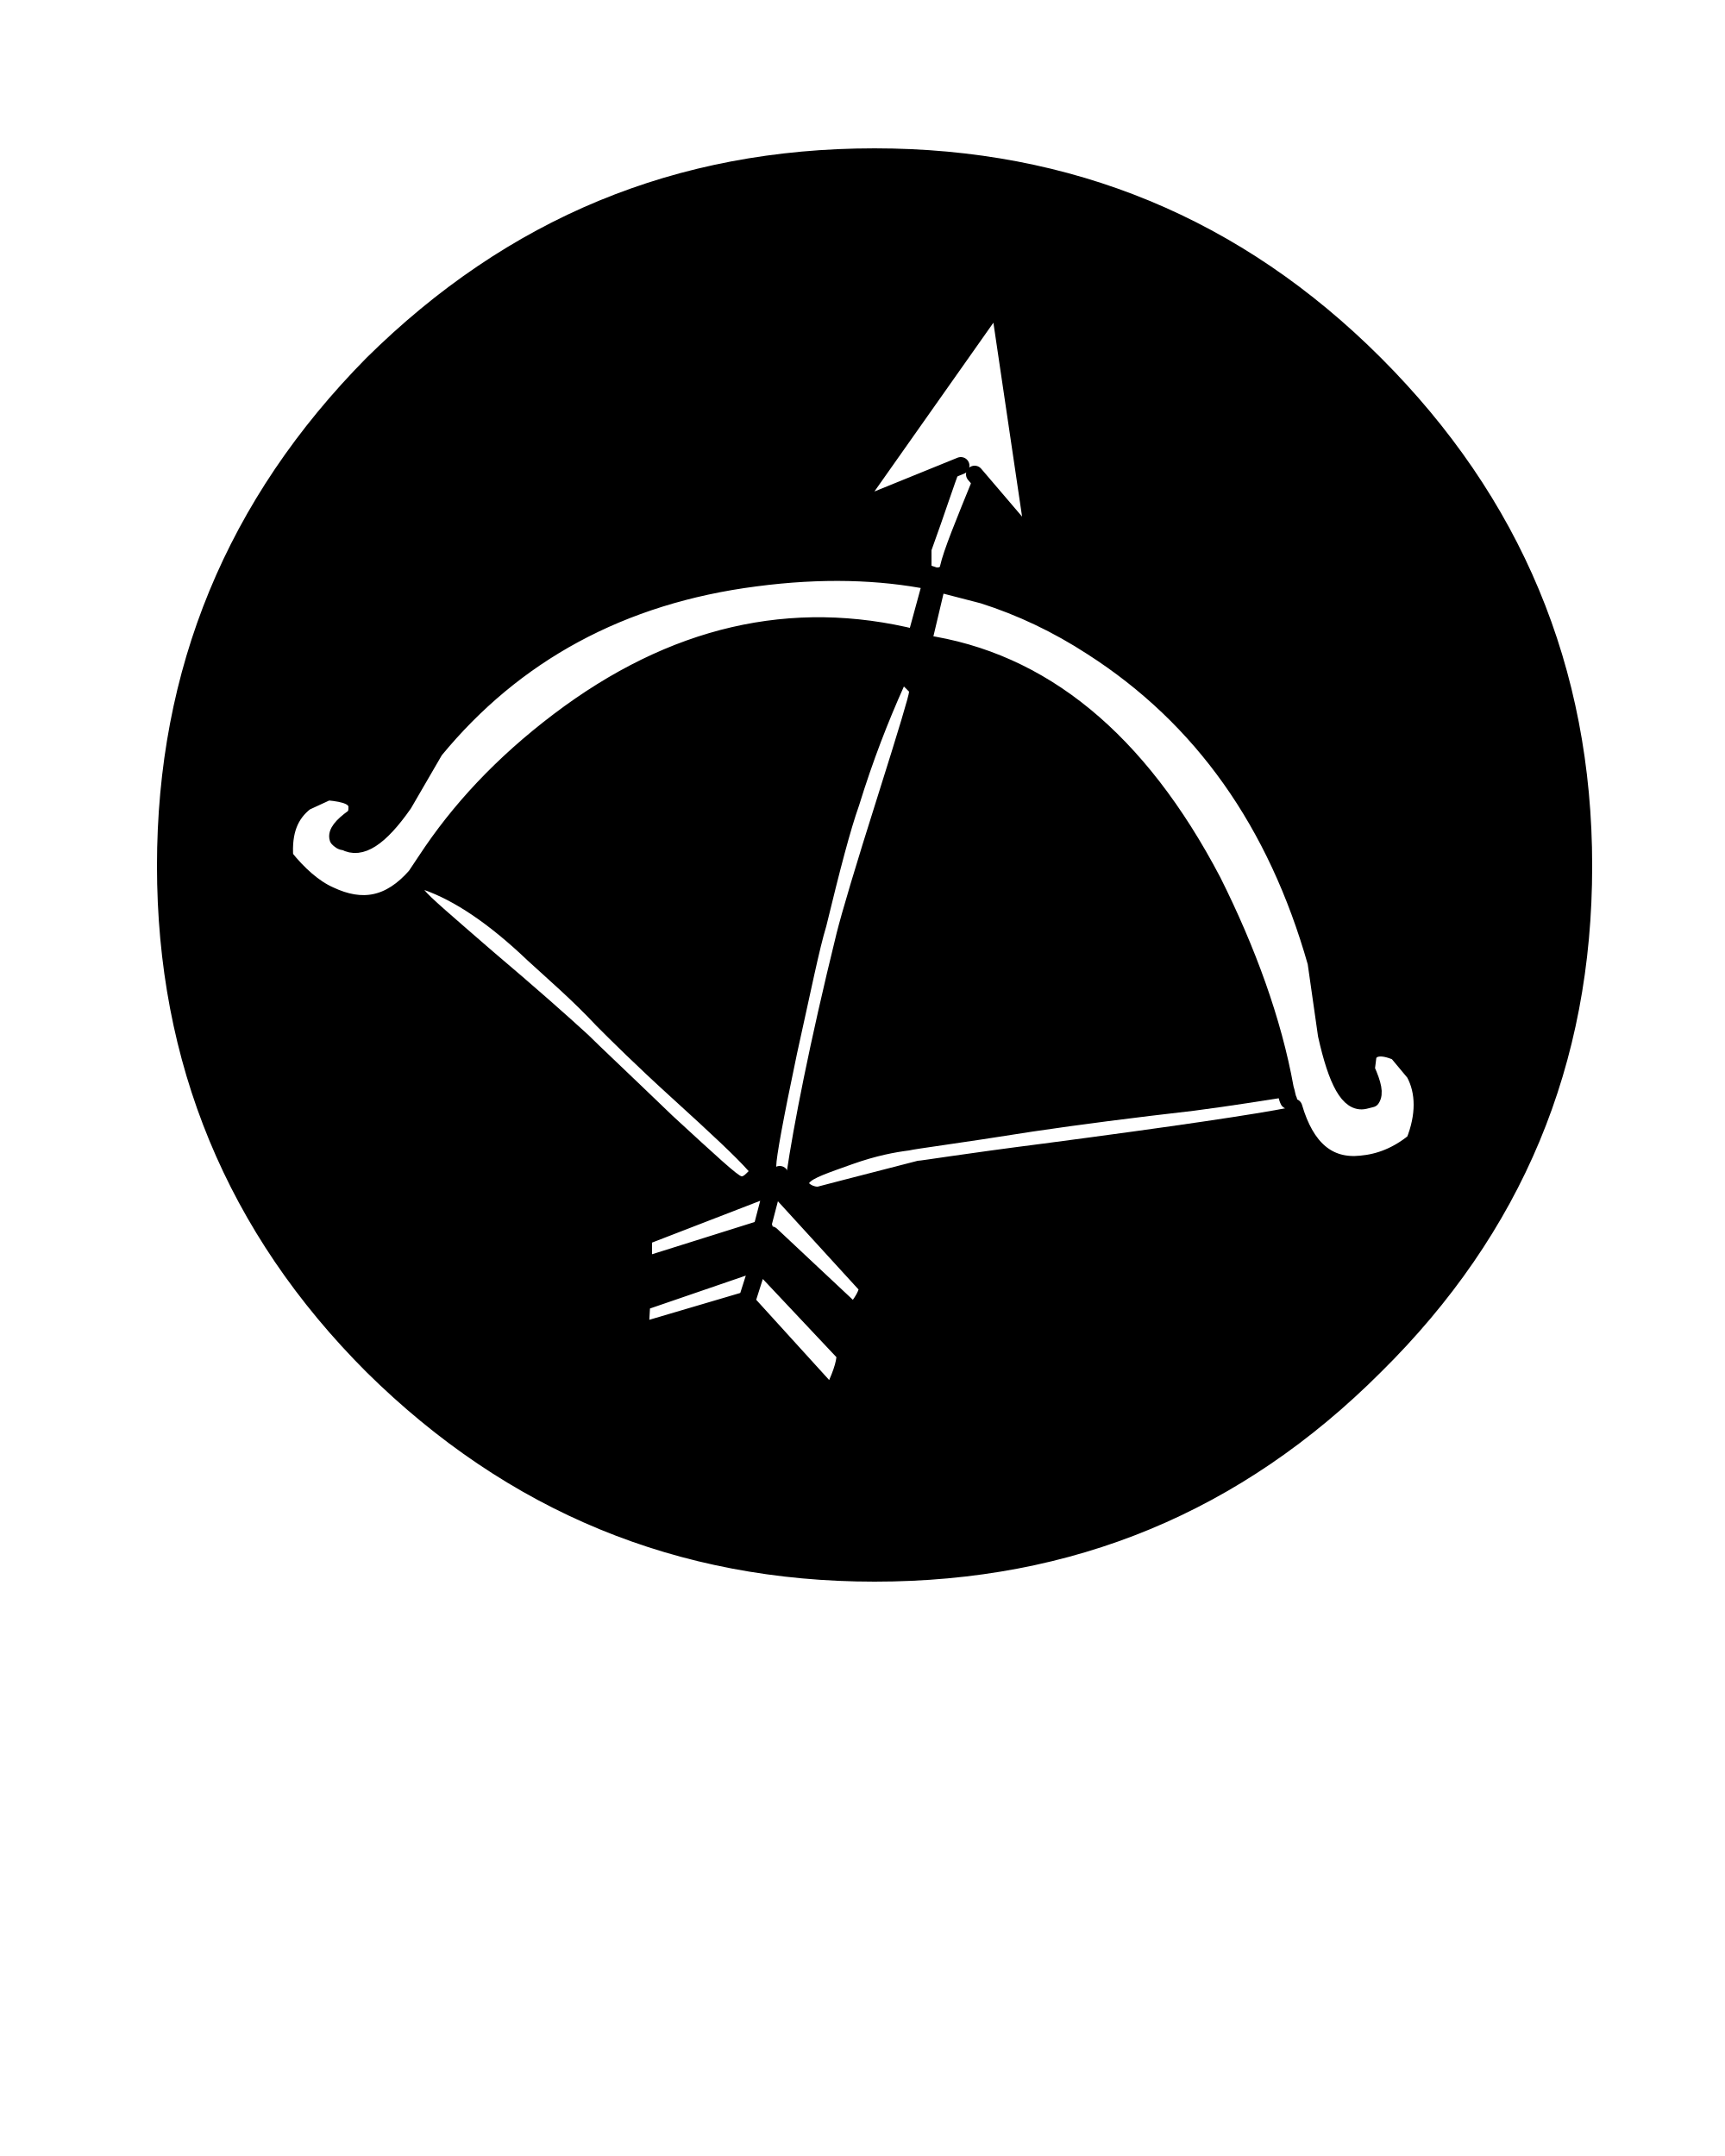
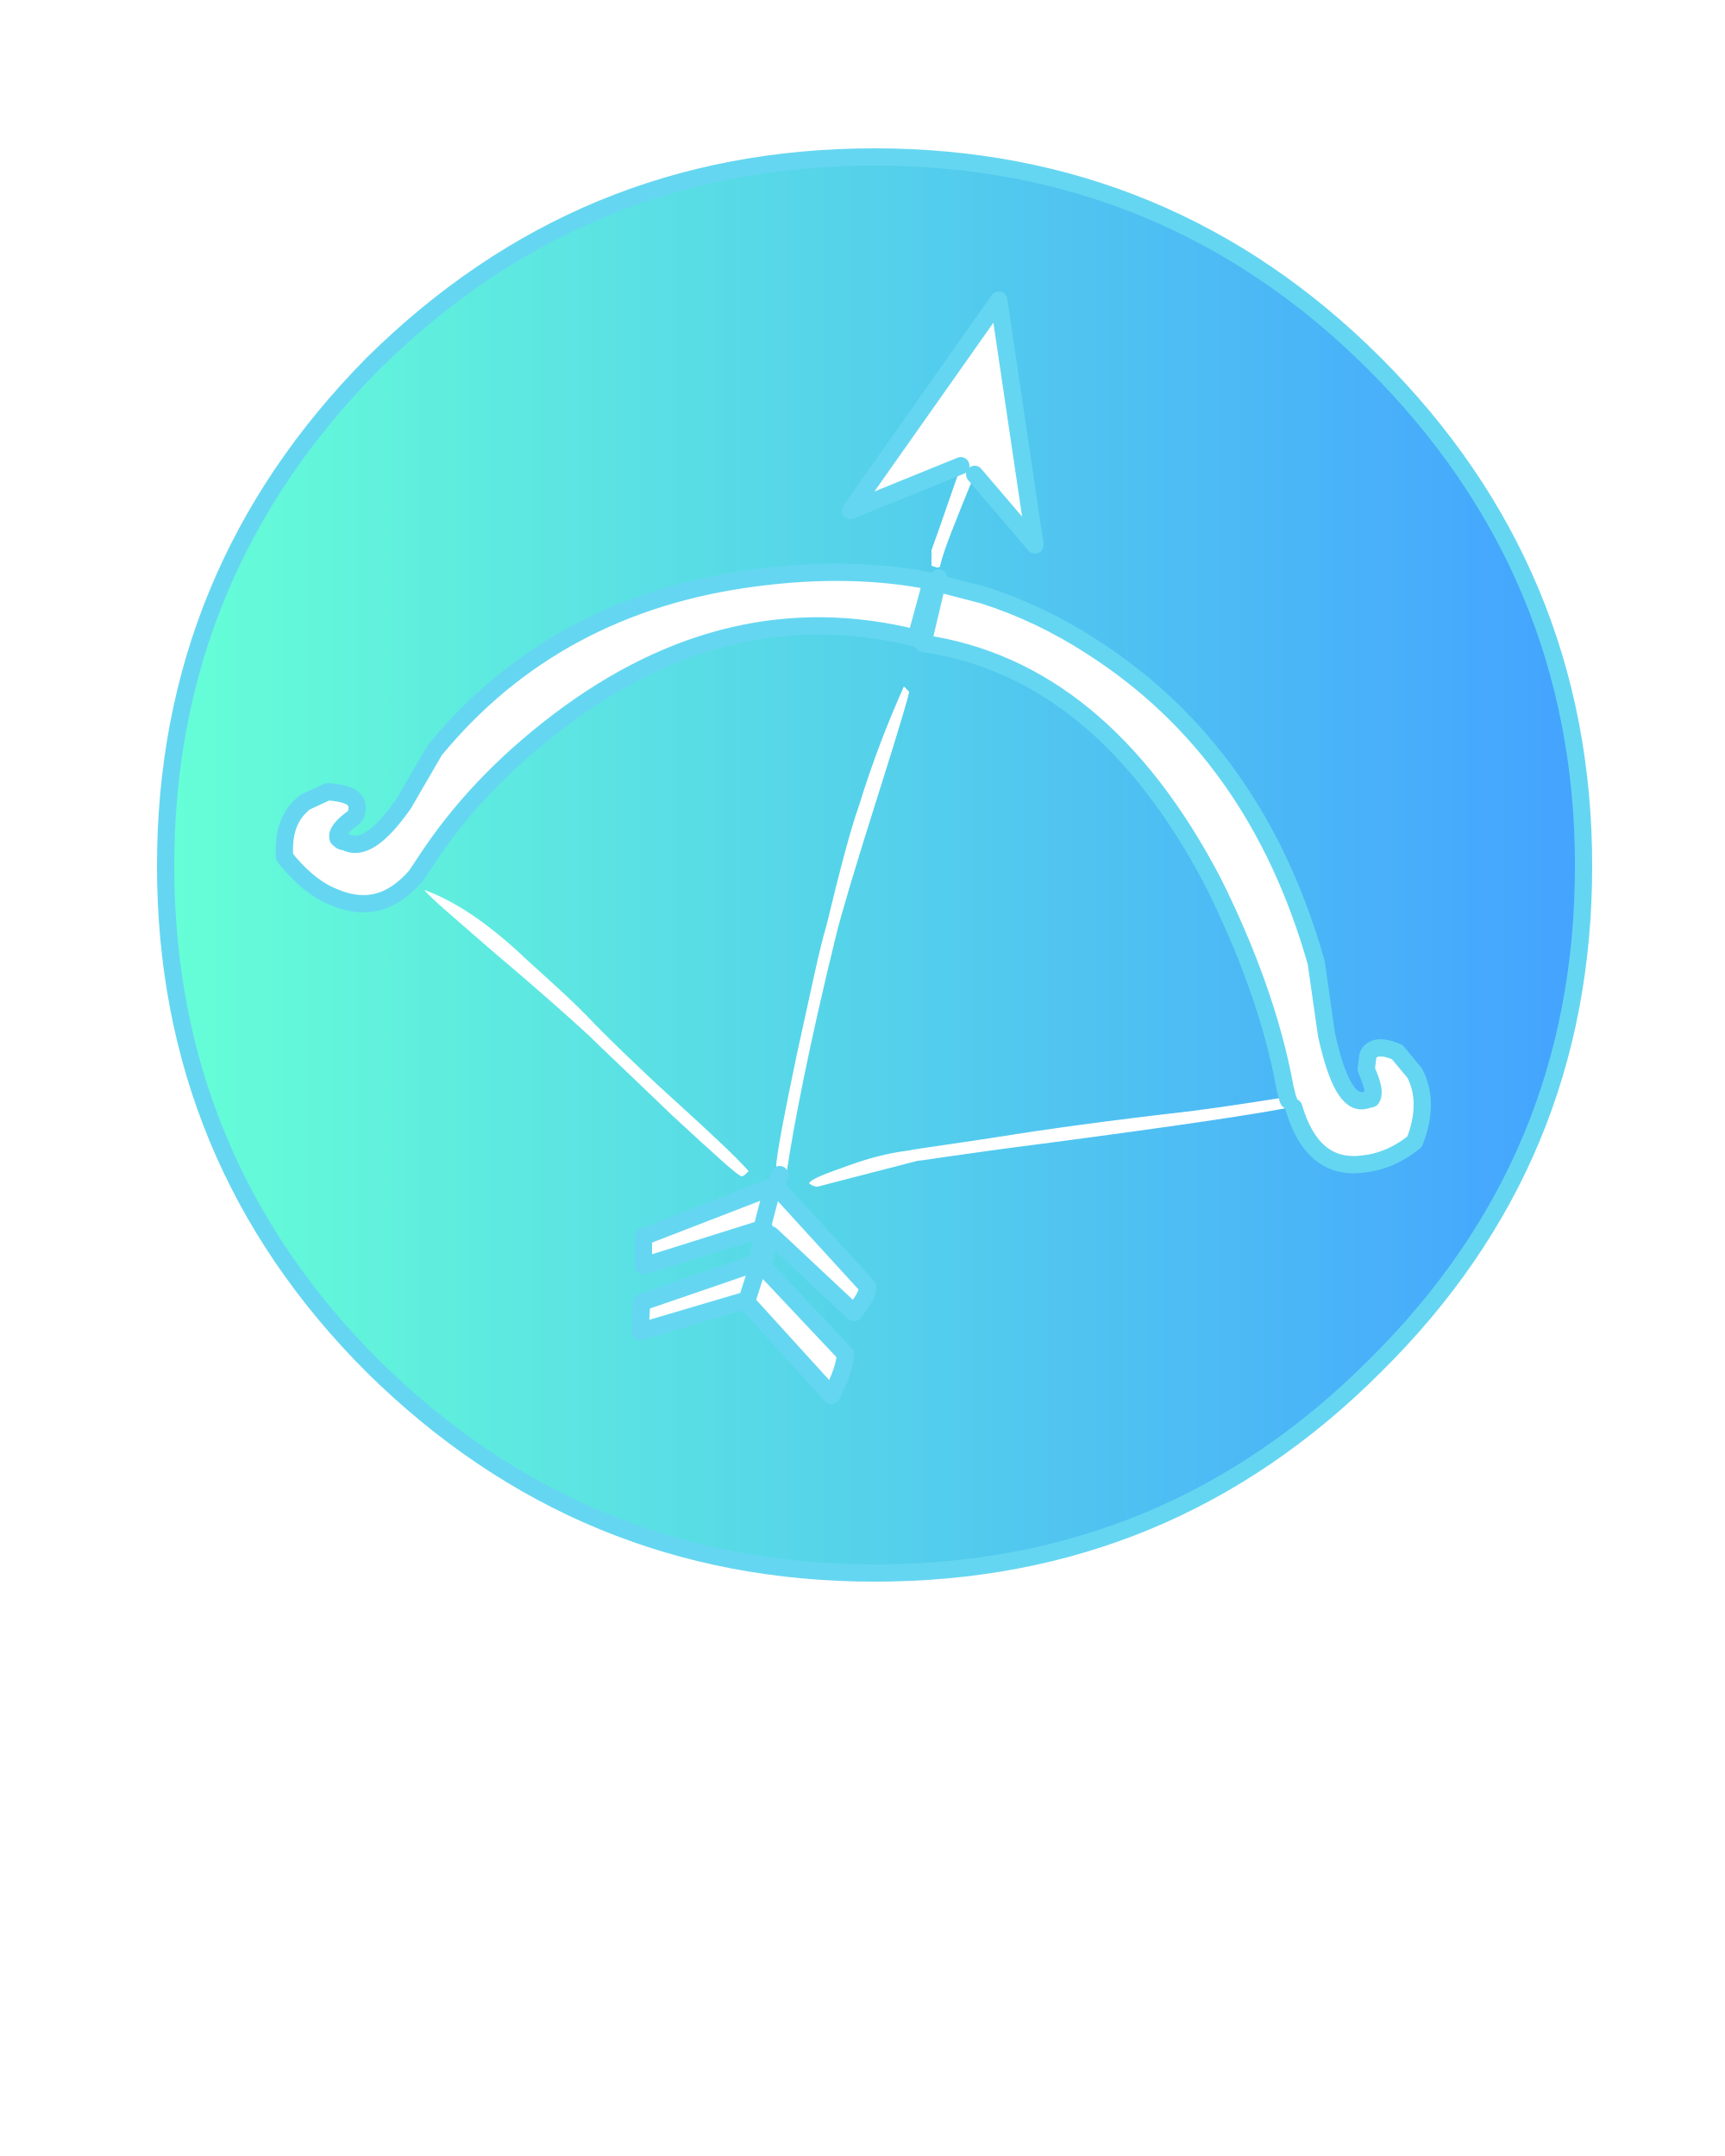
- <svg xmlns="http://www.w3.org/2000/svg" version="1.1" id="Layer_1" x="0px" y="0px" viewBox="0 0 100 125" style="enable-background:new 0 0 100 125;" xml:space="preserve">
+ <svg xmlns="http://www.w3.org/2000/svg" version="1.1" id="Layer_1" opacity="0.8" x="0px" y="0px" viewBox="0 0 100 125" style="enable-background:new 0 0 100 125;" xml:space="preserve">
  <style type="text/css">
- 	.st0{fill:none;stroke:#000000;stroke-linecap:round;stroke-linejoin:round;}
+ 	.st0{fill:url(#SVGID_1_);}
+ 	.st1{fill:none;stroke:#3ECCED;stroke-linecap:round;stroke-linejoin:round;}
</style>
  <g transform="matrix( 1, 0, 0, 1, 0,0) ">
    <g>
      <g id="b">
-         <path d="M79.7,21.1c-8-8-17.7-12-29-12c-11.3,0-21,4-29.1,12c-8,8.1-12,17.8-12,29.1c0,11.3,4,21,12,29c8,8,17.7,12,29.1,12     c11.4,0,21-4,29-12c8-8,12.1-17.6,12.1-29C91.8,38.8,87.7,29.1,79.7,21.1 M52.7,40.1c0,0.2-0.6,2.2-1.8,6c-1.3,4.1-2.1,6.8-2.4,8     c-1.6,6.5-2.5,11.2-2.9,13.9l-0.3,0.2L45,68.8l5.3,5.8c0,0.4-0.3,0.9-0.8,1.5l-4.8-4.5l-0.5,1.8l4.8,5.1c0,0.6-0.3,1.4-0.8,2.4     l-5-5.5l-6.1,1.8l0.1-1.7l6.7-2.3l0.4-2l-7,2.2v-1.7l7.5-2.9l0.2-0.8C45,68,45,67.8,45,67.6c0-0.5,0.4-2.7,1.2-6.5     c0.8-3.6,1.3-6.1,1.7-7.4c0.8-3.3,1.4-5.6,1.9-7c0.8-2.6,1.7-4.9,2.6-6.9L52.7,40.1 M54,33.7l-0.9,3.5C45.9,35.3,39,36.9,32.4,42     c-3.3,2.5-5.8,5.2-7.7,8.1L24.1,51c-1.5,1.7-3.1,2-5,1.1c-1-0.4-1.9-1.2-2.6-2.2c-0.1-1.5,0.4-2.6,1.2-3.2L19,46     c1,0.1,1.6,0.3,1.7,0.8c0,0.2,0,0.5-0.2,0.7c-0.7,0.5-1,0.9-0.9,1.2c0.1,0.1,0.2,0.2,0.4,0.2c0.8,0.5,1.9-0.3,3.4-2.2l1.8-3.1     c4.6-5.7,10.8-9,18.6-10C47.6,33,51,33.1,54,33.7 M30.6,55.7c1.2,1.1,2.6,2.3,4,3.8c0.8,0.8,2.2,2.2,4.4,4.2     c2.2,2,3.7,3.4,4.4,4.2c-0.2,0.2-0.3,0.3-0.4,0.3c-0.2,0-1.5-1.2-4-3.5c-2.7-2.6-4.3-4.1-4.9-4.7c-1.2-1.1-3-2.7-5.6-4.9     c-2.3-2-3.6-3.1-3.9-3.5C26.3,52.2,28.3,53.5,30.6,55.7 M81.8,62.2c0.6,1.1,0.6,2.5,0,4c-1,0.8-2,1.2-3.1,1.3     c-1.9,0.2-3.2-0.9-3.9-3.3c-2,0.4-6.7,1.1-14.3,2.1c-4.7,0.6-7.1,1-7.3,1c-3.9,1-5.8,1.5-5.8,1.5c-0.2,0-0.4-0.1-0.5-0.2     c0.2-0.3,1.1-0.6,2.5-1.1c1.4-0.5,2.5-0.7,3.3-0.8c0.4-0.1,2.8-0.4,7.2-1.1c2.7-0.4,5.8-0.8,9.3-1.2c2.3-0.3,4.1-0.6,5.4-0.8     c-0.1-0.2-0.1-0.4-0.2-0.7c-0.7-3.9-2.2-8-4.2-12c-4.3-8.2-9.9-12.8-16.8-13.8l0.9-3.8l-0.9,3.8l0.9-3.5l2.7,0.7     c2.2,0.7,4.3,1.7,6.3,3c6.4,4.1,10.7,10.2,13,18.3l0.6,4.2c0.6,2.7,1.3,4,2.2,3.8l0.4-0.1c0.2-0.3,0.1-0.8-0.3-1.7l0.1-0.8     c0.2-0.5,0.8-0.6,1.7-0.2L81.8,62.2 M55.7,27.1c0,0,0-0.1,0-0.1l-6.4,2.6l8.6-12.2L60,31.6l-3.5-4.1c-1.1,2.7-1.8,4.4-2,5.3     c0,0.1-0.1,0.1-0.2,0.1L54,32.8v-0.9C54.8,29.7,55.3,28.1,55.7,27.1z" />
+         <linearGradient id="SVGID_1_" gradientUnits="userSpaceOnUse" x1="9.6" y1="50.15" x2="91.8" y2="50.15">
+           <stop offset="0" style="stop-color:#3FFFCC" />
+           <stop offset="1" style="stop-color:#158CFF" />
+         </linearGradient>
+         <path class="st0" d="M79.7,21.1c-8-8-17.7-12-29-12s-21,4-29.1,12c-8,8.1-12,17.8-12,29.1s4,21,12,29s17.7,12,29.1,12s21-4,29-12     s12.1-17.6,12.1-29C91.8,38.8,87.7,29.1,79.7,21.1 M52.7,40.1c0,0.2-0.6,2.2-1.8,6c-1.3,4.1-2.1,6.8-2.4,8     C46.9,60.6,46,65.3,45.6,68l-0.3,0.2L45,68.8l5.3,5.8c0,0.4-0.3,0.9-0.8,1.5l-4.8-4.5l-0.5,1.8l4.8,5.1c0,0.6-0.3,1.4-0.8,2.4     l-5-5.5l-6.1,1.8l0.1-1.7l6.7-2.3l0.4-2l-7,2.2v-1.7l7.5-2.9L45,68c0,0,0-0.2,0-0.4c0-0.5,0.4-2.7,1.2-6.5     c0.8-3.6,1.3-6.1,1.7-7.4c0.8-3.3,1.4-5.6,1.9-7c0.8-2.6,1.7-4.9,2.6-6.9L52.7,40.1 M54,33.7l-0.9,3.5C45.9,35.3,39,36.9,32.4,42     c-3.3,2.5-5.8,5.2-7.7,8.1L24.1,51c-1.5,1.7-3.1,2-5,1.1c-1-0.4-1.9-1.2-2.6-2.2c-0.1-1.5,0.4-2.6,1.2-3.2L19,46     c1,0.1,1.6,0.3,1.7,0.8c0,0.2,0,0.5-0.2,0.7c-0.7,0.5-1,0.9-0.9,1.2c0.1,0.1,0.2,0.2,0.4,0.2c0.8,0.5,1.9-0.3,3.4-2.2l1.8-3.1     c4.6-5.7,10.8-9,18.6-10C47.6,33,51,33.1,54,33.7 M30.6,55.7c1.2,1.1,2.6,2.3,4,3.8c0.8,0.8,2.2,2.2,4.4,4.2     c2.2,2,3.7,3.4,4.4,4.2c-0.2,0.2-0.3,0.3-0.4,0.3c-0.2,0-1.5-1.2-4-3.5c-2.7-2.6-4.3-4.1-4.9-4.7c-1.2-1.1-3-2.7-5.6-4.9     c-2.3-2-3.6-3.1-3.9-3.5C26.3,52.2,28.3,53.5,30.6,55.7 M81.8,62.2c0.6,1.1,0.6,2.5,0,4c-1,0.8-2,1.2-3.1,1.3     c-1.9,0.2-3.2-0.9-3.9-3.3c-2,0.4-6.7,1.1-14.3,2.1c-4.7,0.6-7.1,1-7.3,1c-3.9,1-5.8,1.5-5.8,1.5c-0.2,0-0.4-0.1-0.5-0.2     c0.2-0.3,1.1-0.6,2.5-1.1s2.5-0.7,3.3-0.8c0.4-0.1,2.8-0.4,7.2-1.1c2.7-0.4,5.8-0.8,9.3-1.2c2.3-0.3,4.1-0.6,5.4-0.8     c-0.1-0.2-0.1-0.4-0.2-0.7c-0.7-3.9-2.2-8-4.2-12c-4.3-8.2-9.9-12.8-16.8-13.8l0.9-3.8l-0.9,3.8l0.9-3.5l2.7,0.7     c2.2,0.7,4.3,1.7,6.3,3c6.4,4.1,10.7,10.2,13,18.3l0.6,4.2c0.6,2.7,1.3,4,2.2,3.8l0.4-0.1c0.2-0.3,0.1-0.8-0.3-1.7l0.1-0.8     c0.2-0.5,0.8-0.6,1.7-0.2L81.8,62.2 M55.7,27.1V27l-6.4,2.6l8.6-12.2L60,31.6l-3.5-4.1c-1.1,2.7-1.8,4.4-2,5.3     c0,0.1-0.1,0.1-0.2,0.1L54,32.8v-0.9C54.8,29.7,55.3,28.1,55.7,27.1z" />
      </g>
    </g>
    <g>
-       <path id="a" class="st0" d="M54.3,33.8l2.7,0.7c2.2,0.7,4.3,1.7,6.3,3c6.4,4.1,10.7,10.2,13,18.3l0.6,4.2c0.6,2.7,1.3,4,2.2,3.8    l0.4-0.1c0.2-0.3,0.1-0.8-0.3-1.7l0.1-0.8c0.2-0.5,0.8-0.6,1.7-0.2l1,1.2c0.6,1.1,0.6,2.5,0,4c-1,0.8-2,1.2-3.1,1.3    c-1.9,0.2-3.2-0.9-3.9-3.3 M74.7,63.8c-0.1-0.2-0.1-0.4-0.2-0.7c-0.7-3.9-2.2-8-4.2-12c-4.3-8.2-9.9-12.8-16.8-13.8l0.9-3.8     M55.7,27l-6.4,2.6l8.6-12.2L60,31.6l-3.5-4.1 M45.2,68.1L45,68.8l5.3,5.8c0,0.4-0.3,0.9-0.8,1.5l-4.8-4.5l-0.5,1.8l4.8,5.1    c0,0.6-0.3,1.4-0.8,2.4l-5-5.5l-6.1,1.8l0.1-1.7l6.7-2.3l0.4-2l-7,2.2v-1.7l7.5-2.9l-0.6,2.3 M54,33.7c-3-0.6-6.4-0.7-10.2-0.2    c-7.8,1-14,4.4-18.6,10l-1.8,3.1c-1.4,2-2.5,2.7-3.4,2.2c-0.2,0-0.3-0.1-0.4-0.2c-0.1-0.3,0.2-0.7,0.9-1.2    c0.2-0.2,0.2-0.4,0.2-0.7c-0.1-0.5-0.6-0.7-1.7-0.8l-1.3,0.6c-0.9,0.7-1.3,1.7-1.2,3.2c0.8,1,1.7,1.8,2.6,2.2    c1.9,0.9,3.5,0.6,5-1.1l0.6-0.9c1.9-2.9,4.4-5.6,7.7-8.1c6.6-5,13.5-6.6,20.7-4.8L54,33.7z M91.8,50.2c0,11.4-4,21-12.1,29    c-8,8-17.6,12-29,12c-11.3,0-21-4-29.1-12c-8-8-12-17.7-12-29c0-11.3,4-21,12-29.1c8.1-8,17.7-12,29.1-12c11.3,0,21,4,29,12    C87.7,29.1,91.8,38.8,91.8,50.2z M44,73.2l-0.7,2.2" />
+       <path id="a" class="st1" d="M54.3,33.8l2.7,0.7c2.2,0.7,4.3,1.7,6.3,3c6.4,4.1,10.7,10.2,13,18.3l0.6,4.2c0.6,2.7,1.3,4,2.2,3.8    l0.4-0.1c0.2-0.3,0.1-0.8-0.3-1.7l0.1-0.8c0.2-0.5,0.8-0.6,1.7-0.2l1,1.2c0.6,1.1,0.6,2.5,0,4c-1,0.8-2,1.2-3.1,1.3    c-1.9,0.2-3.2-0.9-3.9-3.3 M74.7,63.8c-0.1-0.2-0.1-0.4-0.2-0.7c-0.7-3.9-2.2-8-4.2-12c-4.3-8.2-9.9-12.8-16.8-13.8l0.9-3.8     M55.7,27l-6.4,2.6l8.6-12.2L60,31.6l-3.5-4.1 M45.2,68.1L45,68.8l5.3,5.8c0,0.4-0.3,0.9-0.8,1.5l-4.8-4.5l-0.5,1.8l4.8,5.1    c0,0.6-0.3,1.4-0.8,2.4l-5-5.5l-6.1,1.8l0.1-1.7l6.7-2.3l0.4-2l-7,2.2v-1.7l7.5-2.9l-0.6,2.3 M54,33.7c-3-0.6-6.4-0.7-10.2-0.2    c-7.8,1-14,4.4-18.6,10l-1.8,3.1c-1.4,2-2.5,2.7-3.4,2.2c-0.2,0-0.3-0.1-0.4-0.2c-0.1-0.3,0.2-0.7,0.9-1.2    c0.2-0.2,0.2-0.4,0.2-0.7c-0.1-0.5-0.6-0.7-1.7-0.8l-1.3,0.6c-0.9,0.7-1.3,1.7-1.2,3.2c0.8,1,1.7,1.8,2.6,2.2    c1.9,0.9,3.5,0.6,5-1.1l0.6-0.9c1.9-2.9,4.4-5.6,7.7-8.1c6.6-5,13.5-6.6,20.7-4.8L54,33.7z M91.8,50.2c0,11.4-4,21-12.1,29    c-8,8-17.6,12-29,12c-11.3,0-21-4-29.1-12c-8-8-12-17.7-12-29s4-21,12-29.1c8.1-8,17.7-12,29.1-12c11.3,0,21,4,29,12    S91.8,38.8,91.8,50.2z M44,73.2l-0.7,2.2" />
    </g>
  </g>
</svg>
